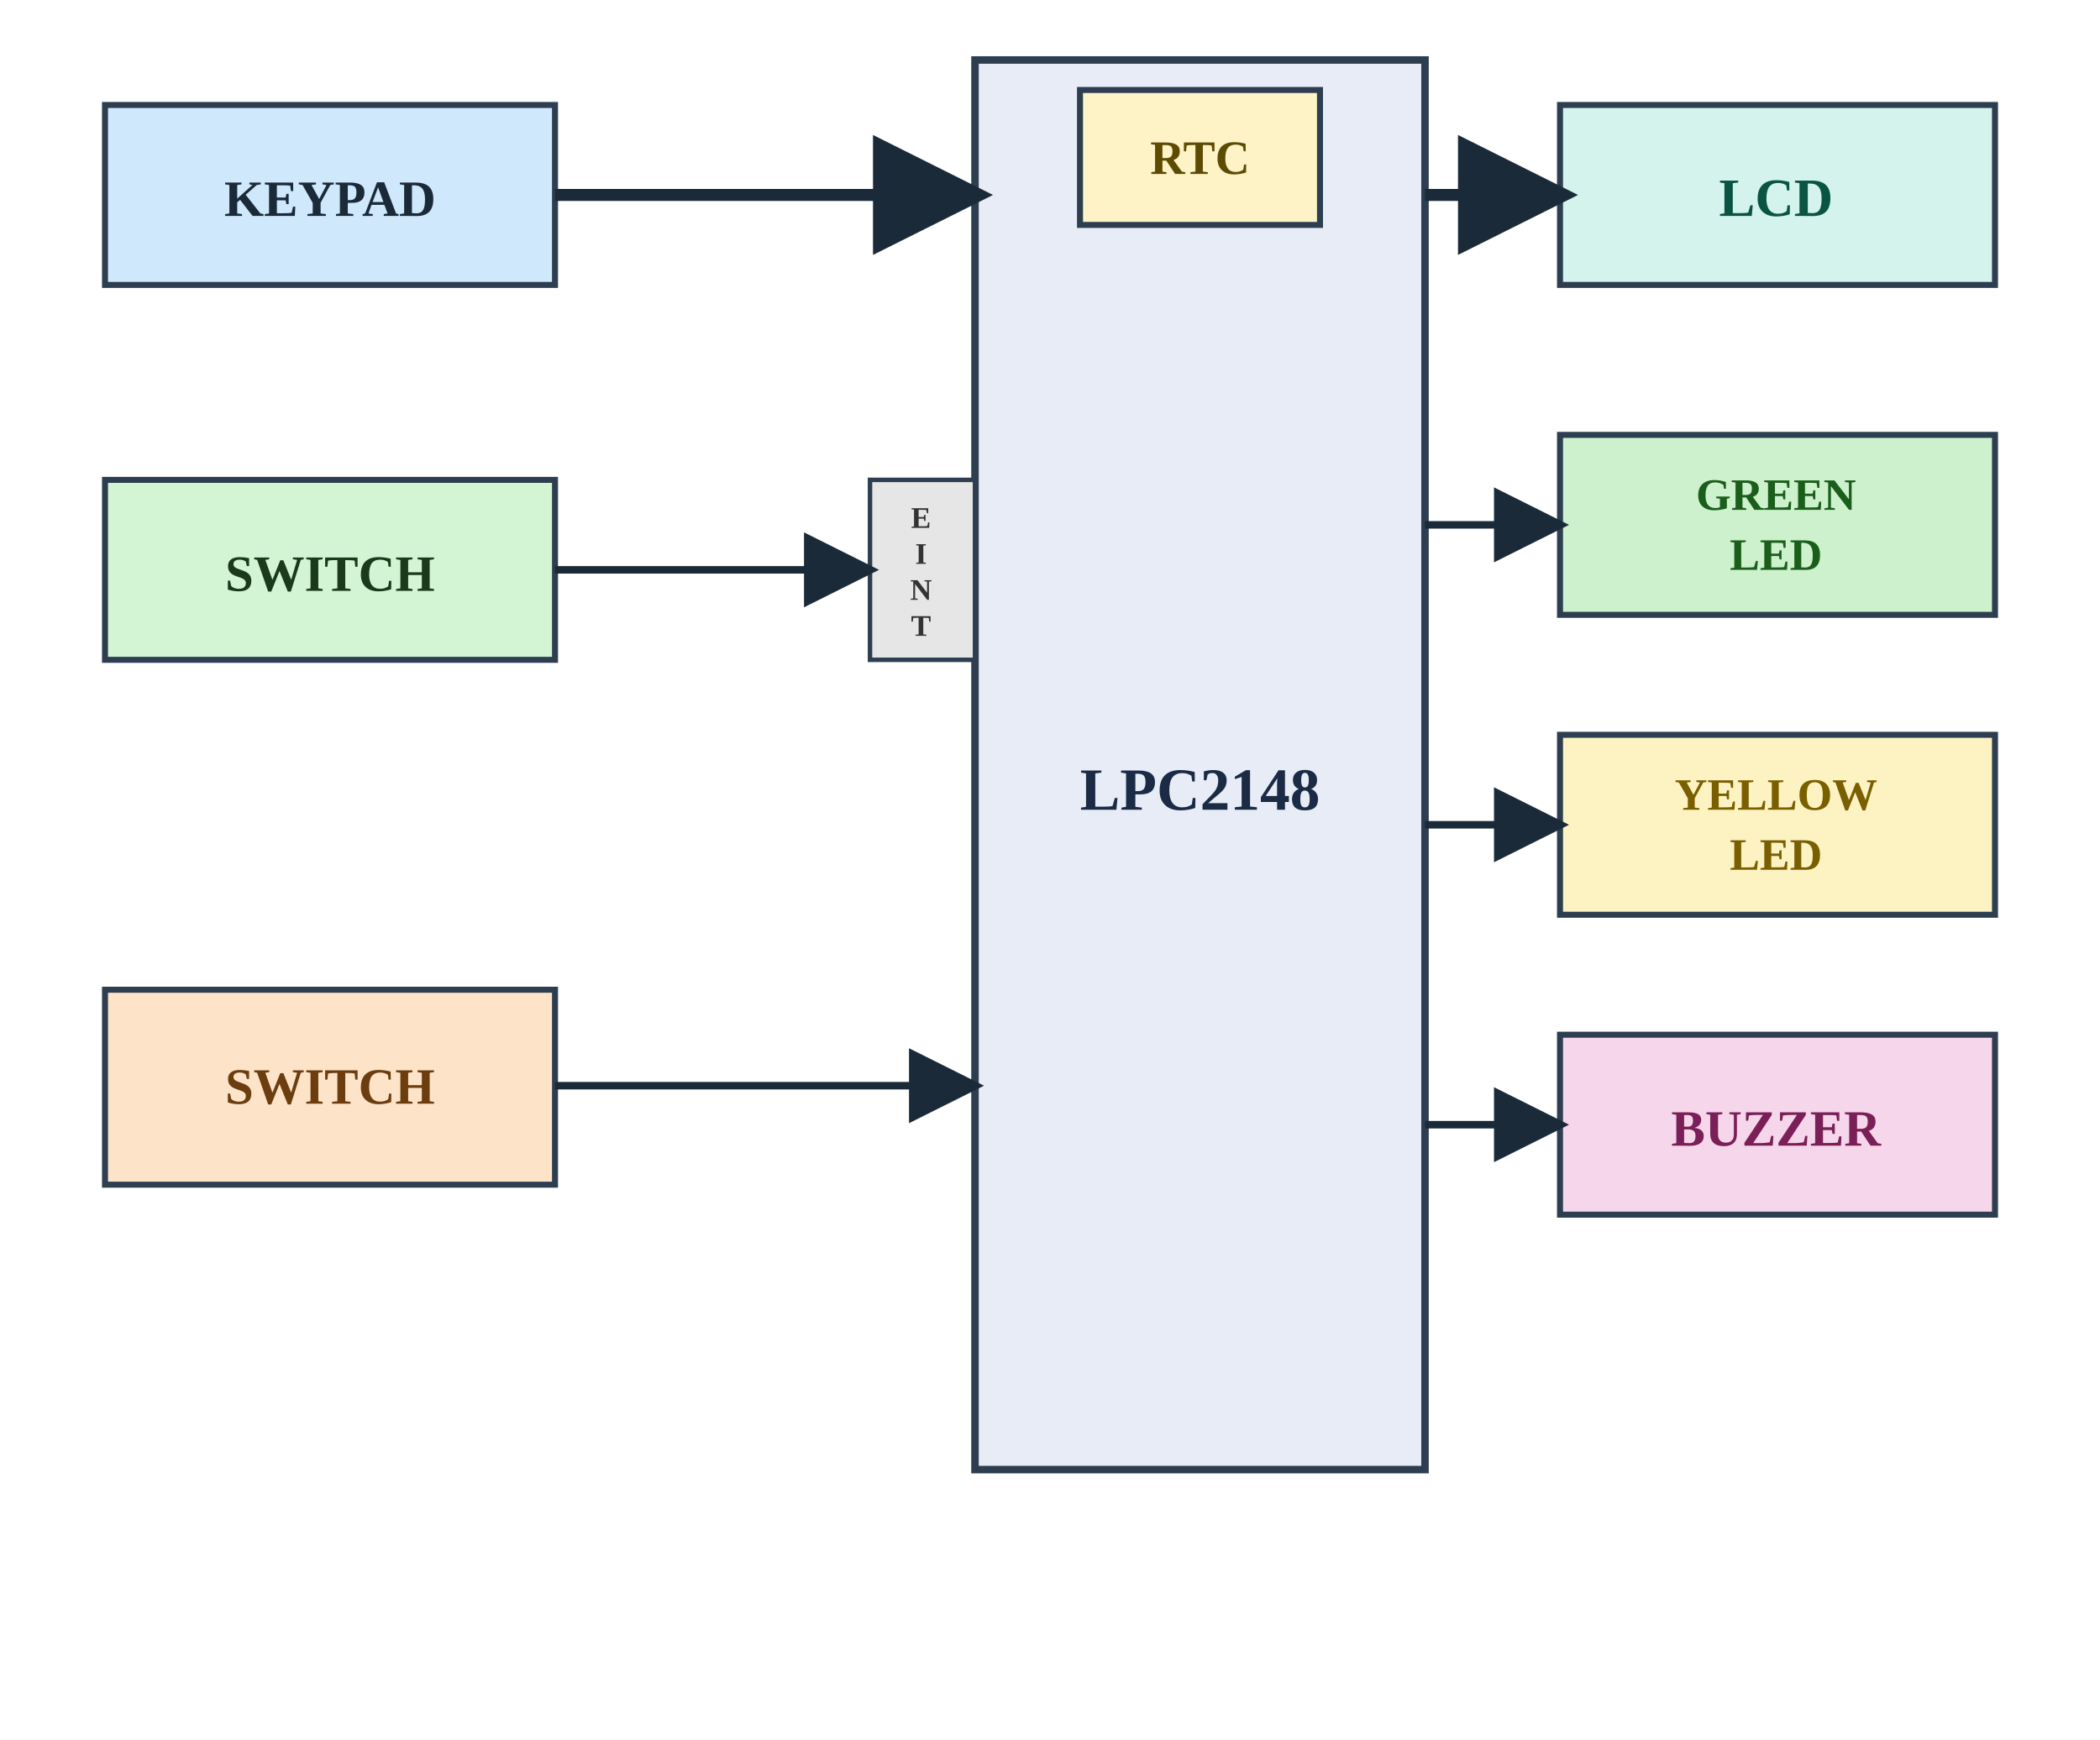
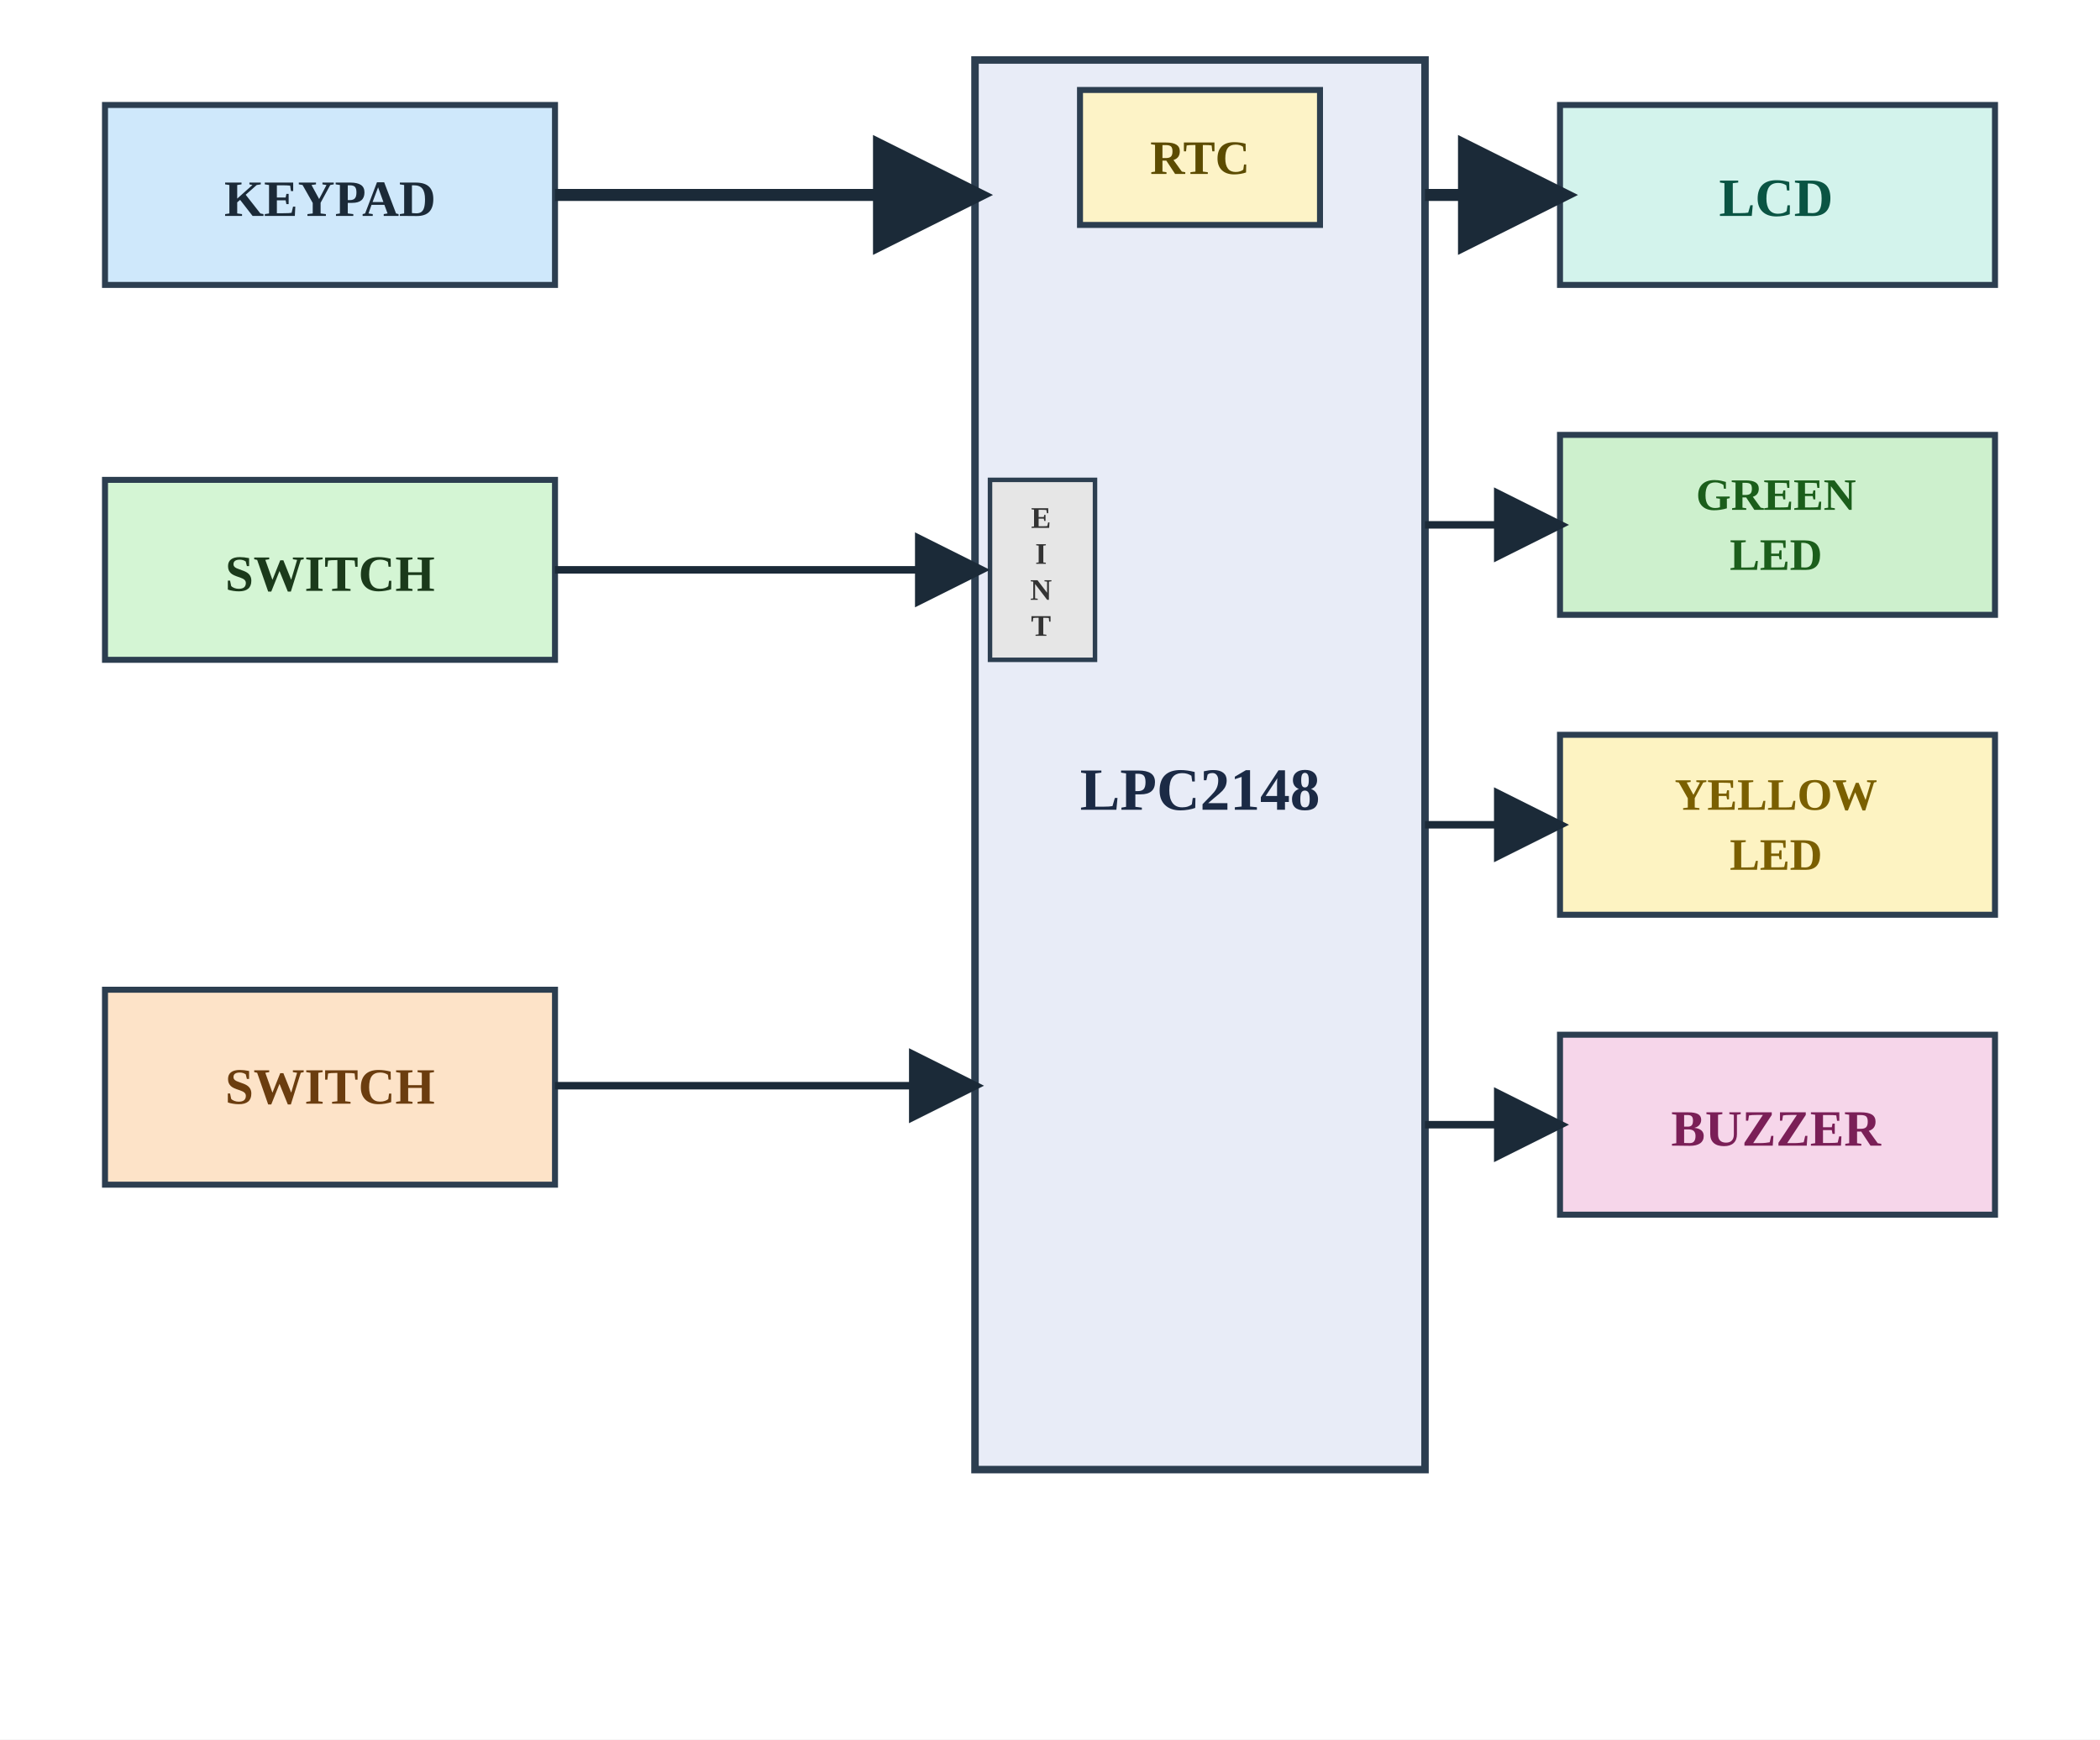
<svg xmlns="http://www.w3.org/2000/svg" viewBox="0 0 700 580" font-family="Georgia, 'Times New Roman', serif">
  <rect x="0" y="0" width="700" height="580" fill="#ffffff" />
  <rect x="35" y="35" width="150" height="60" fill="#cfe8fb" stroke="#2c3e50" stroke-width="2" />
  <text x="110" y="72" text-anchor="middle" font-size="17" font-weight="bold" fill="#1b2a38">KEYPAD</text>
  <rect x="35" y="160" width="150" height="60" fill="#d4f5d4" stroke="#2c3e50" stroke-width="2" />
  <text x="110" y="197" text-anchor="middle" font-size="17" font-weight="bold" fill="#1b3a1b">SWITCH</text>
  <rect x="35" y="330" width="150" height="65" fill="#fde3c8" stroke="#2c3e50" stroke-width="2" />
  <text x="110" y="368" text-anchor="middle" font-size="17" font-weight="bold" fill="#6b3d0f">SWITCH</text>
  <rect x="325" y="20" width="150" height="470" fill="#e8ecf7" stroke="#2c3e50" stroke-width="2.5" />
  <text x="400" y="270" text-anchor="middle" font-size="20" font-weight="bold" fill="#1b2a45">LPC2148</text>
  <rect x="360" y="30" width="80" height="45" fill="#fdf3c7" stroke="#2c3e50" stroke-width="2" />
  <text x="400" y="58" text-anchor="middle" font-size="16" font-weight="bold" fill="#5c4b00">RTC</text>
-   <rect x="290" y="160" width="35" height="60" fill="#e6e6e6" stroke="#2c3e50" stroke-width="1.5" />
-   <text x="307" y="176" text-anchor="middle" font-size="10" font-weight="bold" fill="#333">E</text>
-   <text x="307" y="188" text-anchor="middle" font-size="10" font-weight="bold" fill="#333">I</text>
-   <text x="307" y="200" text-anchor="middle" font-size="10" font-weight="bold" fill="#333">N</text>
-   <text x="307" y="212" text-anchor="middle" font-size="10" font-weight="bold" fill="#333">T</text>
+   <rect x="330" y="160" width="35" height="60" fill="#e6e6e6" stroke="#2c3e50" stroke-width="1.5" />
+   <text x="347" y="176" text-anchor="middle" font-size="10" font-weight="bold" fill="#333">E</text>
+   <text x="347" y="188" text-anchor="middle" font-size="10" font-weight="bold" fill="#333">I</text>
+   <text x="347" y="200" text-anchor="middle" font-size="10" font-weight="bold" fill="#333">N</text>
+   <text x="347" y="212" text-anchor="middle" font-size="10" font-weight="bold" fill="#333">T</text>
  <rect x="520" y="35" width="145" height="60" fill="#d3f3ec" stroke="#2c3e50" stroke-width="2" />
  <text x="592" y="72" text-anchor="middle" font-size="18" font-weight="bold" fill="#0a5443">LCD</text>
  <rect x="520" y="145" width="145" height="60" fill="#cdf0cd" stroke="#2c3e50" stroke-width="2" />
  <text x="592" y="170" text-anchor="middle" font-size="15" font-weight="bold" fill="#1b5e1b">GREEN</text>
  <text x="592" y="190" text-anchor="middle" font-size="15" font-weight="bold" fill="#1b5e1b">LED</text>
  <rect x="520" y="245" width="145" height="60" fill="#fdf3c2" stroke="#2c3e50" stroke-width="2" />
  <text x="592" y="270" text-anchor="middle" font-size="15" font-weight="bold" fill="#7a5f00">YELLOW</text>
  <text x="592" y="290" text-anchor="middle" font-size="15" font-weight="bold" fill="#7a5f00">LED</text>
  <rect x="520" y="345" width="145" height="60" fill="#f6d6ea" stroke="#2c3e50" stroke-width="2" />
  <text x="592" y="382" text-anchor="middle" font-size="17" font-weight="bold" fill="#7a1f57">BUZZER</text>
  <defs>
    <marker id="arrow" markerWidth="10" markerHeight="10" refX="8" refY="5" orient="auto">
      <path d="M0,0 L10,5 L0,10 Z" fill="#1b2a38" />
    </marker>
  </defs>
  <line x1="185" y1="65" x2="323" y2="65" stroke="#1b2a38" stroke-width="4" marker-end="url(#arrow)" />
-   <line x1="185" y1="190" x2="288" y2="190" stroke="#1b2a38" stroke-width="2.5" marker-end="url(#arrow)" />
+   <line x1="185" y1="190" x2="325" y2="190" stroke="#1b2a38" stroke-width="2.5" marker-end="url(#arrow)" />
  <line x1="185" y1="362" x2="323" y2="362" stroke="#1b2a38" stroke-width="2.5" marker-end="url(#arrow)" />
  <line x1="475" y1="65" x2="518" y2="65" stroke="#1b2a38" stroke-width="4" marker-end="url(#arrow)" />
  <line x1="475" y1="175" x2="518" y2="175" stroke="#1b2a38" stroke-width="2.5" marker-end="url(#arrow)" />
  <line x1="475" y1="275" x2="518" y2="275" stroke="#1b2a38" stroke-width="2.5" marker-end="url(#arrow)" />
  <line x1="475" y1="375" x2="518" y2="375" stroke="#1b2a38" stroke-width="2.5" marker-end="url(#arrow)" />
</svg>
